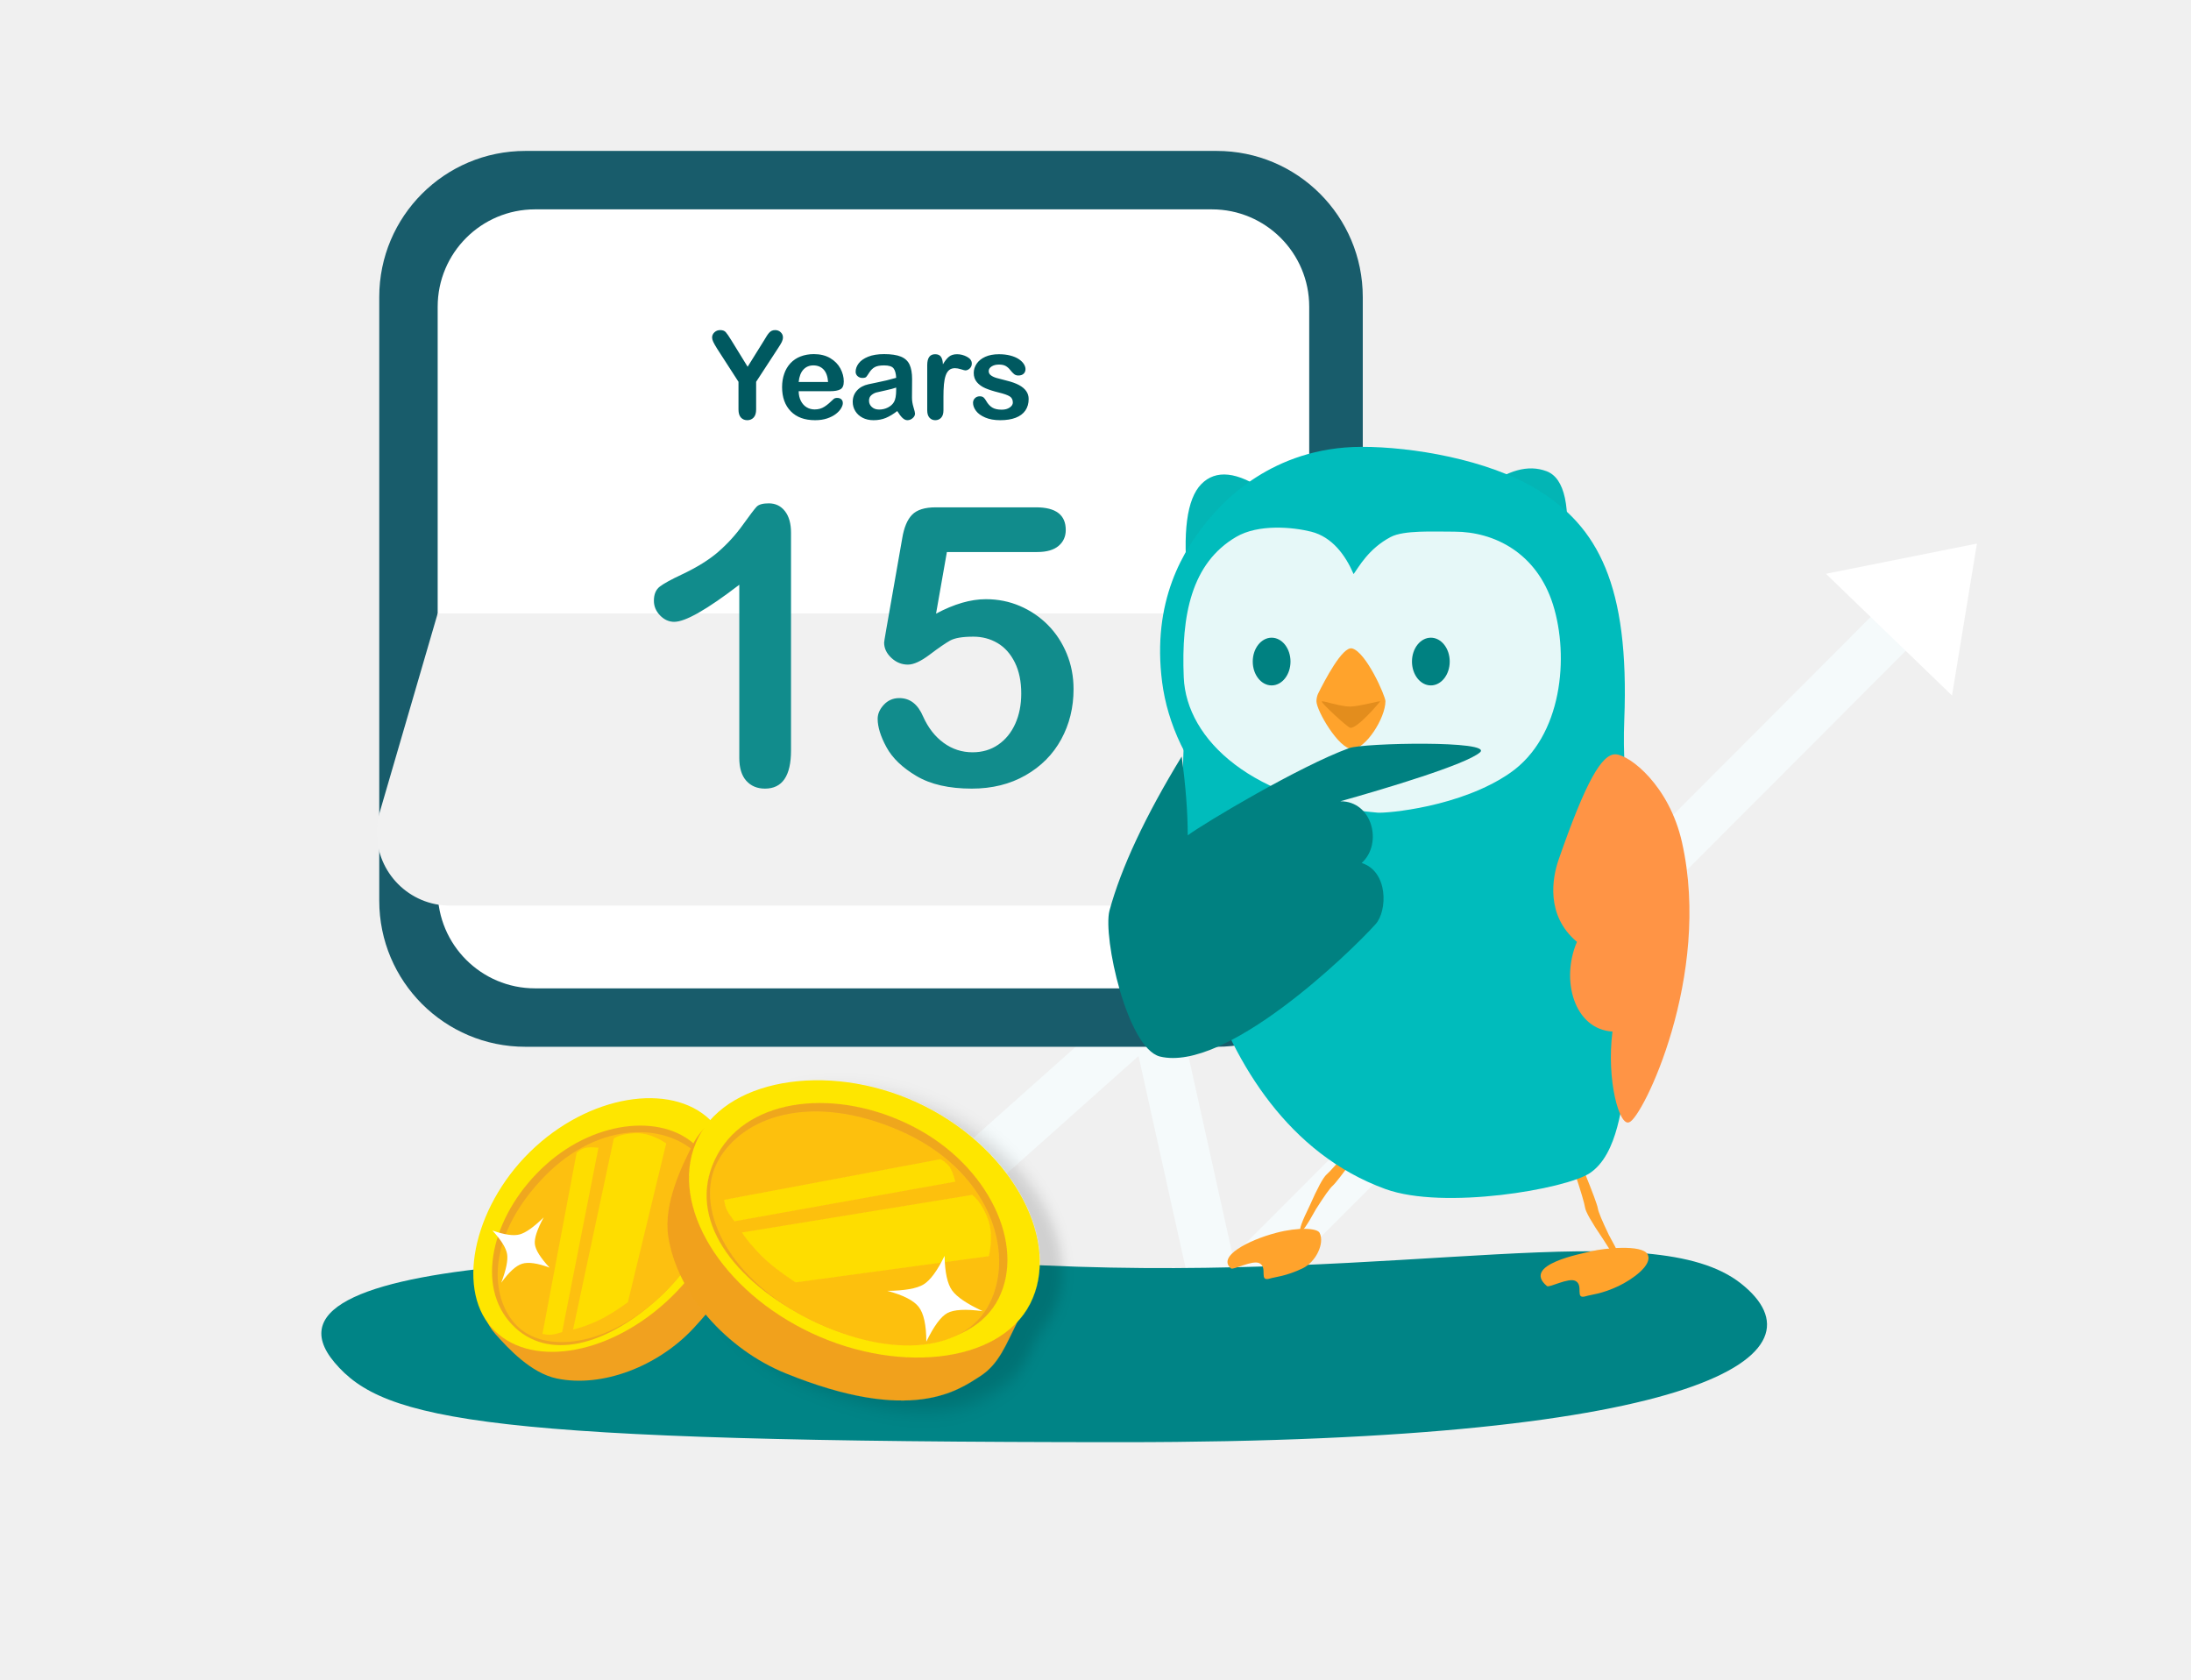
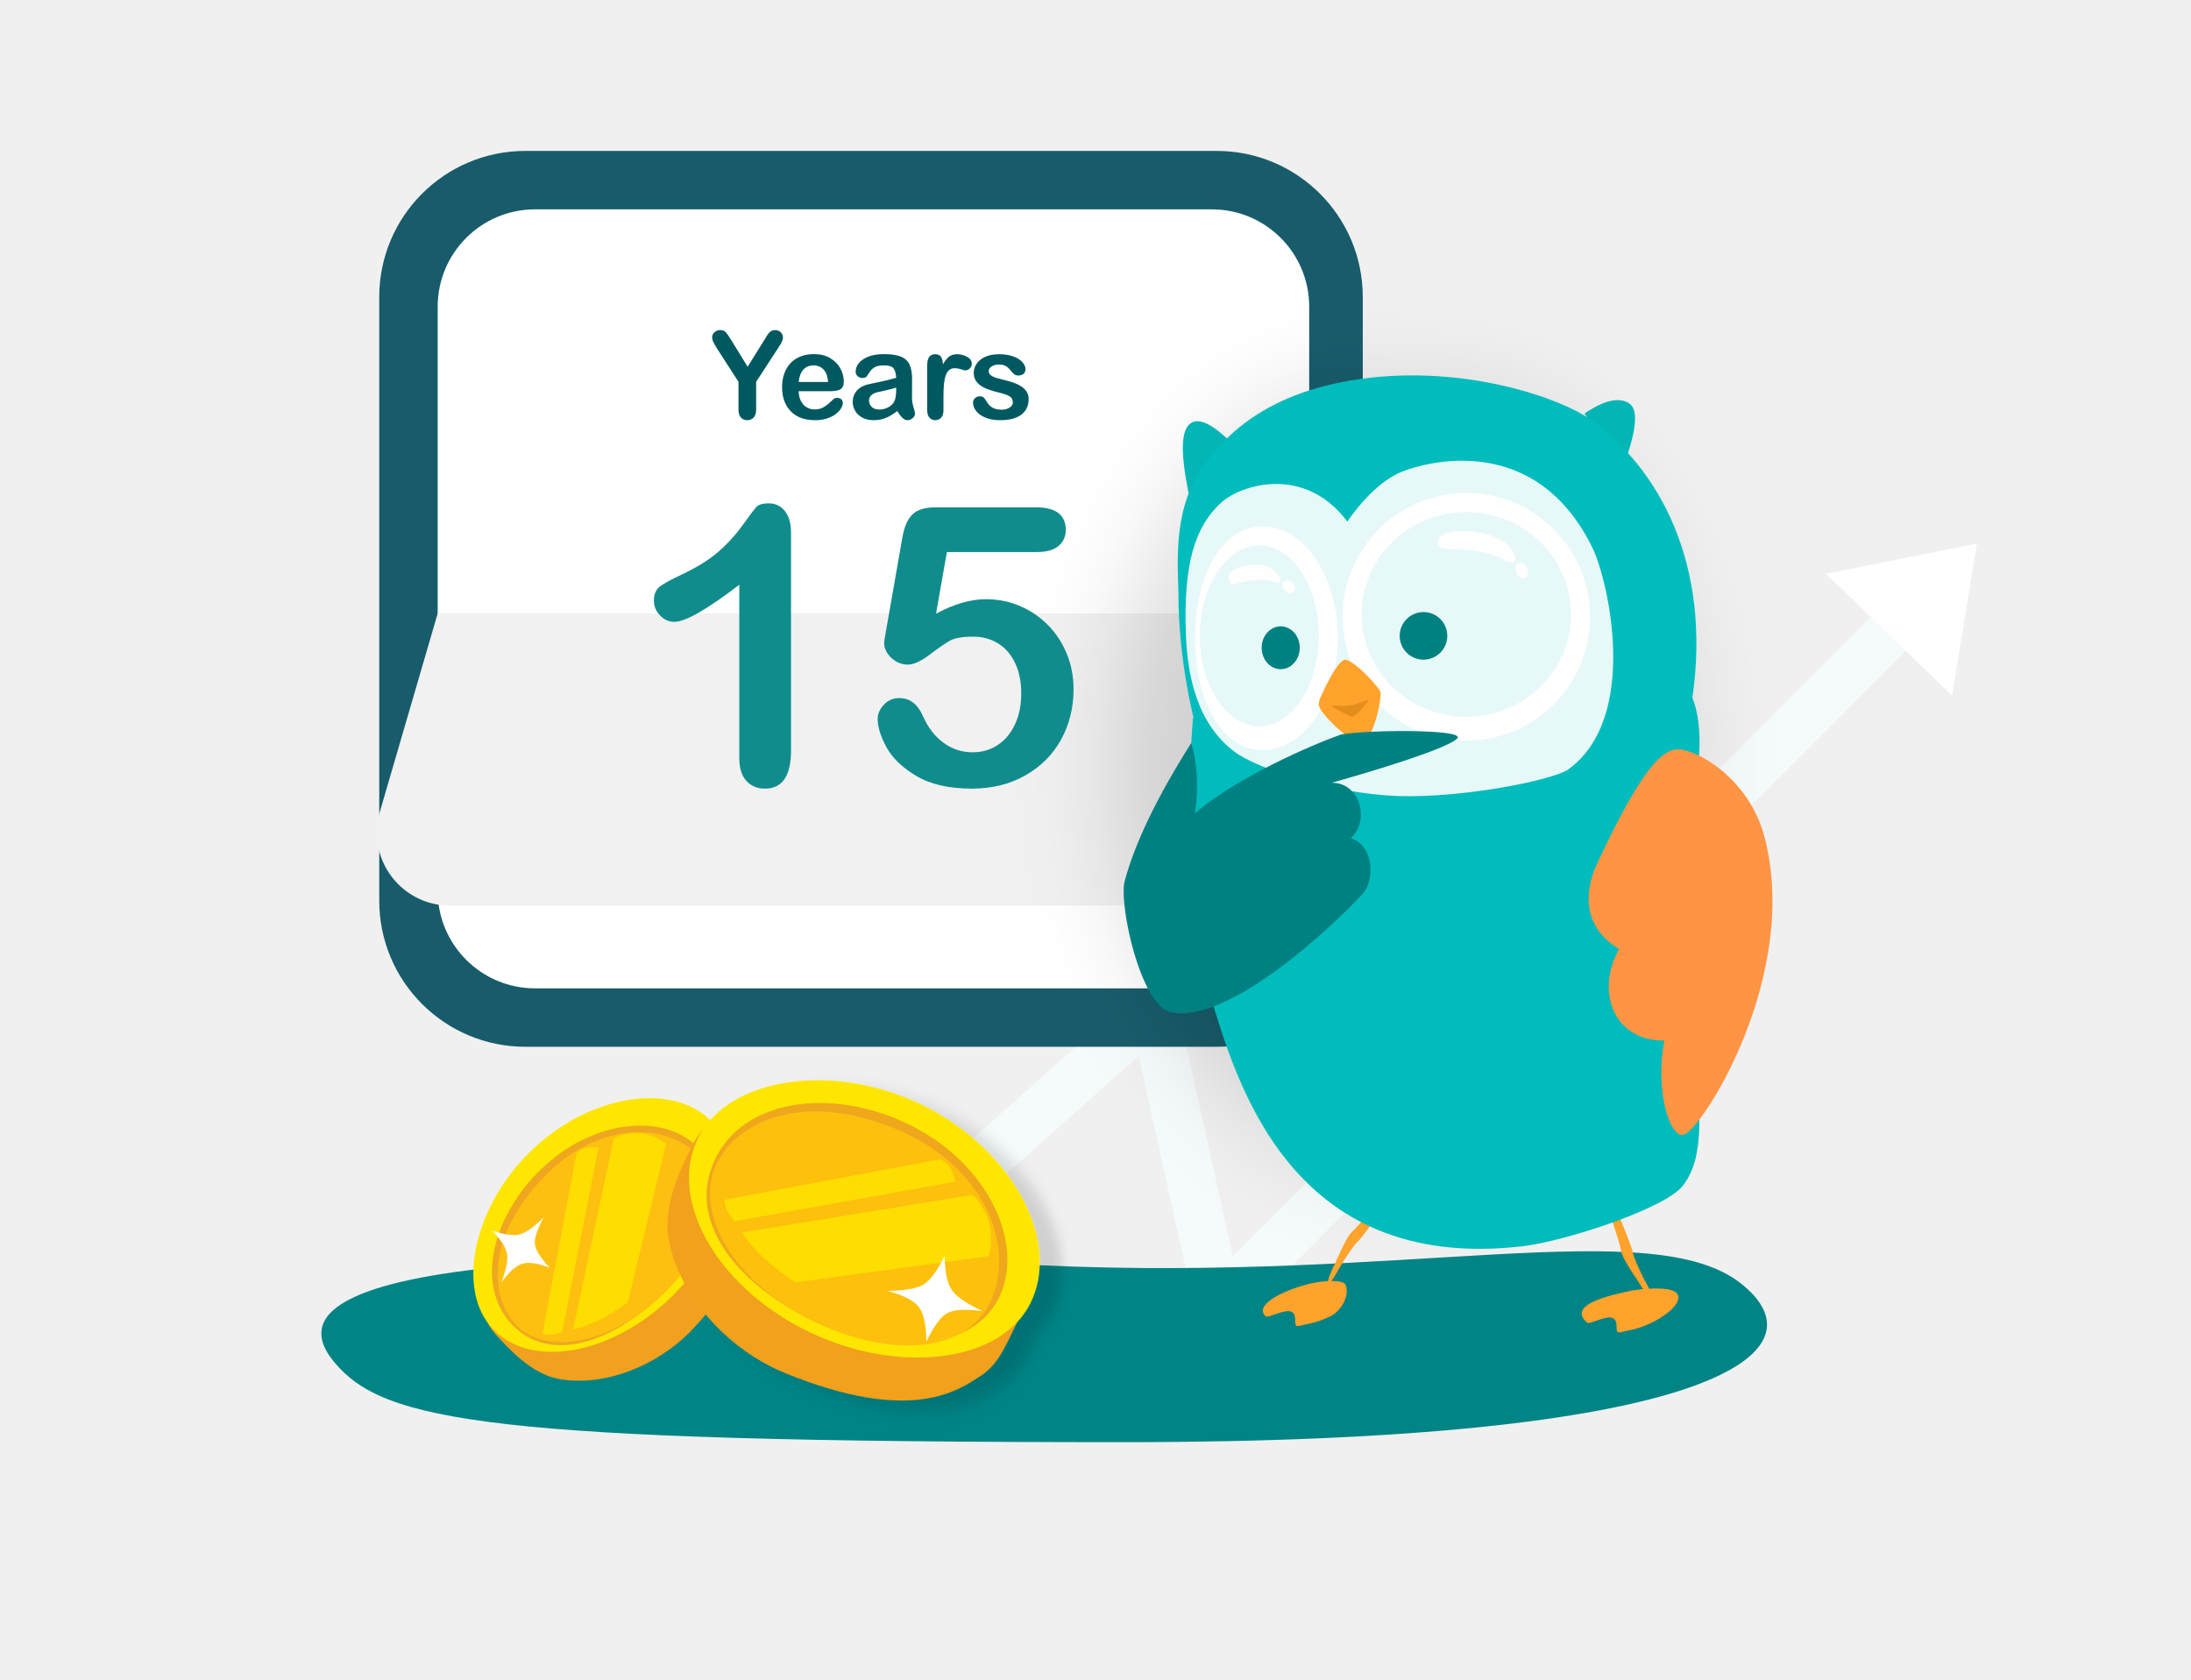
<svg xmlns="http://www.w3.org/2000/svg" width="450" height="345" viewBox="0 0 450 345">
  <defs>
    <filter id="a" width="135.2%" height="140%" x="-17.6%" y="-20%" filterUnits="objectBoundingBox">
      <feOffset dx="-5" dy="-1" in="SourceAlpha" result="shadowOffsetOuter1" />
      <feGaussianBlur in="shadowOffsetOuter1" result="shadowBlurOuter1" stdDeviation="1.5" />
      <feColorMatrix in="shadowBlurOuter1" result="shadowMatrixOuter1" values="0 0 0 0 0 0 0 0 0 0 0 0 0 0 0 0 0 0 0.135 0" />
      <feMerge>
        <feMergeNode in="shadowMatrixOuter1" />
        <feMergeNode in="SourceGraphic" />
      </feMerge>
+     </filter>
+     <filter id="b" width="151.4%" height="137.8%" x="-25.7%" y="-18.9%" filterUnits="objectBoundingBox">
+       <feGaussianBlur in="SourceGraphic" stdDeviation="10" />
    </filter>
  </defs>
  <g fill="none" fill-rule="evenodd">
    <path stroke="#F5FAFB" stroke-linecap="round" stroke-width="10" d="M169 268l67.873-60.508L250.306 268 391 127" />
    <path fill="#008486" d="M357.541 263.6c-18.242-14.37-68.631-.28-143.134-3.693-74.504-3.414-165.318-3.36-145.696 19.94 10.128 12.026 30.943 16.366 161.83 16.366 120.5 0 145.242-18.243 127-32.613z" />
    <g fill="#FEDD00">
      <path d="M136.83 234.833l-7.875 32.644c-2.406 1.75-4.509 3.034-6.309 3.853-1.8.818-3.45 1.403-4.947 1.755l8.373-39.276c1.052-.642 2.55-.994 4.494-1.056 1.944-.063 4.032.63 6.263 2.08zM122.918 235.735l-7.466 37.878c-1.04.312-1.79.488-2.246.529-.457.04-1.055-.017-1.793-.171l7.012-37.18a4.468 4.468 0 0 1 1.577-.962c.59-.21 1.562-.24 2.916-.094z" />
    </g>
    <path fill="#F1A11F" d="M114.9 238.748c-12.364 11.266-20.626 26.852-13.176 35.227 2.694 3.029 7.346 8.053 12.638 9.159 9.342 1.951 20.823-2.515 28.076-10.322 15.441-16.623 13.037-25.799 12.161-30.174-.714-3.572-3.419-5.91-5.67-8.441-7.45-8.376-21.666-6.715-34.03 4.551z" />
    <path fill="#FEE600" d="M109.958 235.54c-12.363 11.265-16.476 28.726-9.026 37.102 7.45 8.375 23.512 6.032 35.876-5.234 12.363-11.265 17.173-28.297 9.723-36.673-7.45-8.375-24.21-6.462-36.573 4.804z" />
    <path fill="#EFA71F" d="M112.09 239.241c-10.535 9.497-14.504 23.792-7.581 32.084 6.923 8.291 19.015 5.706 30.147-4.145 11.13-9.852 15.488-23.908 8.913-31.22-6.575-7.31-20.943-6.216-31.479 3.281z" />
    <path fill="#FDC010" d="M111.865 241.6c-11.332 11.619-11.64 23.755-6.281 30.082 5.358 6.326 17.995 5.305 29.072-4.502 11.077-9.808 15.527-22.405 9.12-29.528-6.405-7.123-20.579-7.67-31.911 3.948z" />
    <g fill="#FEDD00">
      <path d="M136.83 234.833l-7.875 32.644c-2.406 1.75-4.509 3.034-6.309 3.853-1.8.818-3.45 1.403-4.947 1.755l8.373-39.276c1.052-.642 2.55-.994 4.494-1.056 1.944-.063 4.032.63 6.263 2.08zM122.918 235.735l-7.466 37.878c-1.04.312-1.79.488-2.246.529-.457.04-1.055-.017-1.793-.171l7.012-37.18a4.468 4.468 0 0 1 1.577-.962c.59-.21 1.562-.24 2.916-.094z" />
    </g>
    <path fill="#FFF" d="M112.87 260.36c-1.873-2.028-2.88-3.635-3.018-4.821-.138-1.187.466-3.02 1.814-5.5-2.011 1.973-3.646 3.137-4.904 3.493-1.258.356-3.135.09-5.633-.796 1.799 1.954 2.805 3.562 3.019 4.822.214 1.26-.185 3.226-1.196 5.9 1.593-2.201 3.021-3.499 4.286-3.894 1.264-.395 3.142-.13 5.633.797z" />
    <g filter="url(#a)" transform="rotate(-168 121.938 140.444)">
      <g fill="#FEDD00">
        <path d="M18.1 42.333l37.73-13.53c3.31 1.289 5.957 2.577 7.943 3.866 1.986 1.288 3.64 2.577 4.965 3.865L24.057 53.93c-1.324-.645-2.648-1.933-3.972-3.866-1.324-1.933-1.986-4.51-1.986-7.731zM28.029 55.862l42.695-17.395c.986.852 1.648 1.496 1.985 1.933.337.437.668 1.082.993 1.933L32 59.728a5.288 5.288 0 0 1-1.986-.966c-.592-.461-1.254-1.428-1.985-2.9z" />
      </g>
      <path fill="#F1A11F" d="M37.228 62.283c19.89 5.303 41.488 3.349 45.134-10.193 1.319-4.896 3.384-13.212.981-19.526C79.101 21.417 66.811 12.4 53.908 10.108 26.435 5.227 18.585 14.014 14.66 17.92c-3.204 3.187-3.804 7.625-4.906 11.716-3.647 13.542 7.583 27.345 27.473 32.648z" />
      <path fill="#FEE600" d="M37.228 69.664c19.89 5.303 40.643-2.29 44.29-15.832 3.646-13.541-9.522-28.818-29.412-34.121-19.89-5.303-40.667 1.264-44.314 14.805-3.646 13.542 9.546 29.845 29.436 35.148z" />
      <path fill="#EFA71F" d="M38.806 65.114c16.848 4.596 34.246-.997 38.16-13.948 3.913-12.952-6.85-23.91-24.462-28.892-17.612-4.981-35.024.04-38.16 11.955-3.136 11.916 7.613 26.288 24.462 30.885z" />
      <path fill="#FDC010" d="M41.39 63.739c19.568 3.985 32.288-3.985 35.224-13.948 2.935-9.963-6.58-22.563-24.11-27.517-17.53-4.954-33.5-1.029-36.555 10.58-3.055 11.61 5.871 26.9 25.44 30.885z" />
      <g fill="#FEDD00">
        <path d="M18.1 42.333l37.73-13.53c3.31 1.289 5.957 2.577 7.943 3.866 1.986 1.288 3.64 2.577 4.965 3.865L24.057 53.93c-1.324-.645-2.648-1.933-3.972-3.866-1.324-1.933-1.986-4.51-1.986-7.731zM28.029 55.862l42.695-17.395c.986.852 1.648 1.496 1.985 1.933.337.437.668 1.082.993 1.933L32 59.728a5.288 5.288 0 0 1-1.986-.966c-.592-.461-1.254-1.428-1.985-2.9z" />
      </g>
      <path fill="#FFF" d="M27.019 22.49c-.851 3.441-1.851 5.652-3 6.632-1.15.98-3.483 1.612-7 1.895 3.436.788 5.77 1.735 7 2.842 1.23 1.107 2.23 3.317 3 6.631.824-3.307 1.824-5.518 3-6.631 1.175-1.113 3.508-2.06 7-2.842-3.392-.176-5.726-.808-7-1.895-1.275-1.087-2.275-3.298-3-6.632z" />
    </g>
    <g transform="translate(76.893 31)">
      <rect width="202" height="184" x="1" fill="#185C6B" rx="30" />
      <path fill="#FFF" d="M33 12h139c11.046 0 20 8.954 20 20v120c0 11.046-8.954 20-20 20H33c-11.046 0-20-8.954-20-20V32c0-11.046 8.954-20 20-20z" />
      <path fill="#F1F1F1" d="M13 95h176.346l14.853 39.75c2.9 7.76-1.041 16.402-8.801 19.301a15 15 0 0 1-5.25.949H15.502c-8.284 0-15-6.716-15-15a15 15 0 0 1 .6-4.199L13 95z" />
      <path fill="#005960" fill-rule="nonzero" d="M74.782 53.096v-5.677l-4.37-6.774c-.383-.61-.653-1.087-.812-1.429-.159-.341-.238-.639-.238-.89 0-.416.16-.774.482-1.075.322-.301.718-.452 1.19-.452.497 0 .873.14 1.13.421.256.281.64.84 1.153 1.679l3.345 5.432 3.381-5.432.513-.842a5.21 5.21 0 0 1 .458-.641c.166-.2.351-.352.555-.458.203-.106.452-.159.745-.159.455 0 .836.149 1.14.446.306.297.459.64.459 1.031 0 .318-.078.635-.232.953-.155.317-.42.756-.794 1.318l-4.48 6.872v5.677c0 .74-.17 1.294-.512 1.66-.342.366-.778.55-1.307.55-.537 0-.972-.182-1.306-.544-.333-.362-.5-.918-.5-1.666zm18.878-3.748h-6.518c.008.757.16 1.424.457 2.002.297.578.692 1.013 1.185 1.306.492.293 1.035.44 1.63.44.398 0 .762-.047 1.092-.14.33-.094.649-.24.958-.44.31-.2.594-.413.854-.641.26-.228.599-.537 1.014-.928.17-.146.415-.22.732-.22.342 0 .619.094.83.281.212.187.318.452.318.794 0 .3-.118.653-.354 1.056s-.593.79-1.069 1.16c-.476.37-1.074.677-1.794.921s-1.548.366-2.484.366c-2.14 0-3.805-.61-4.993-1.83-1.188-1.222-1.782-2.878-1.782-4.97 0-.984.146-1.897.44-2.74a6.042 6.042 0 0 1 1.281-2.166 5.558 5.558 0 0 1 2.075-1.386c.822-.321 1.734-.482 2.735-.482 1.302 0 2.419.275 3.35.824.932.55 1.63 1.26 2.094 2.13.464.87.696 1.758.696 2.661 0 .838-.24 1.382-.72 1.63s-1.156.372-2.027.372zm-6.518-1.892h6.042c-.081-1.14-.388-1.992-.921-2.557-.534-.566-1.235-.849-2.106-.849-.83 0-1.512.287-2.045.86-.533.575-.856 1.423-.97 2.546zm20.245 5.97c-.805.626-1.585 1.096-2.337 1.41-.753.313-1.597.47-2.533.47-.855 0-1.606-.17-2.253-.507-.646-.338-1.145-.796-1.495-1.374a3.563 3.563 0 0 1-.525-1.88c0-.911.29-1.688.867-2.331.578-.643 1.371-1.074 2.38-1.294a88.44 88.44 0 0 1 1.575-.33c.838-.17 1.556-.327 2.155-.47a41.21 41.21 0 0 0 1.947-.518c-.041-.88-.218-1.524-.531-1.935-.314-.411-.963-.617-1.947-.617-.847 0-1.484.118-1.91.354-.428.236-.794.59-1.1 1.062-.305.472-.52.784-.646.934-.127.15-.397.226-.812.226a1.42 1.42 0 0 1-.97-.36 1.173 1.173 0 0 1-.41-.922c0-.586.208-1.155.623-1.709.415-.553 1.062-1.009 1.94-1.367.88-.358 1.974-.537 3.285-.537 1.464 0 2.616.173 3.454.519.838.346 1.43.893 1.776 1.642.346.748.519 1.741.519 2.978a273.162 273.162 0 0 1-.024 3.809c0 .626.103 1.28.31 1.959.208.68.312 1.117.312 1.312 0 .342-.16.653-.482.934-.321.28-.686.421-1.093.421-.341 0-.679-.16-1.013-.482-.333-.321-.687-.787-1.062-1.398zm-.22-4.822c-.488.179-1.198.368-2.13.567-.931.2-1.576.346-1.934.44-.358.093-.7.276-1.026.549-.325.273-.488.653-.488 1.141 0 .505.191.934.574 1.288.382.354.883.531 1.501.531.66 0 1.268-.144 1.825-.433.558-.29.966-.661 1.227-1.117.301-.505.452-1.335.452-2.49v-.476zm9.712 1.892v2.783c0 .675-.16 1.182-.477 1.52-.317.337-.72.506-1.208.506-.48 0-.875-.17-1.184-.513-.31-.341-.464-.846-.464-1.513V44c0-1.497.541-2.246 1.624-2.246.553 0 .952.175 1.196.525.244.35.378.867.403 1.55.398-.683.807-1.2 1.226-1.55.42-.35.979-.525 1.679-.525.7 0 1.38.175 2.038.525.66.35.99.814.99 1.392 0 .407-.141.742-.422 1.007-.28.264-.584.397-.91.397-.121 0-.416-.076-.884-.226-.468-.15-.881-.226-1.24-.226-.488 0-.886.128-1.196.385-.309.256-.549.636-.72 1.14-.17.505-.289 1.106-.354 1.801a27.964 27.964 0 0 0-.097 2.546zm17.499.451c0 .92-.224 1.707-.672 2.362-.447.655-1.109 1.152-1.984 1.49-.874.337-1.938.506-3.192.506-1.196 0-2.221-.183-3.076-.55-.854-.365-1.485-.823-1.892-1.372-.407-.55-.61-1.101-.61-1.654 0-.367.13-.68.39-.94.26-.26.59-.391.99-.391.35 0 .618.085.805.256.187.171.366.411.537.72.342.595.75 1.038 1.227 1.331.476.293 1.125.44 1.947.44.667 0 1.214-.149 1.642-.446.427-.297.64-.637.64-1.02 0-.585-.221-1.012-.665-1.281-.443-.269-1.174-.525-2.191-.77-1.147-.284-2.081-.583-2.802-.896-.72-.314-1.295-.727-1.727-1.24-.431-.512-.647-1.143-.647-1.891 0-.668.2-1.298.598-1.893.4-.594.987-1.068 1.764-1.422.777-.354 1.715-.53 2.814-.53.863 0 1.638.089 2.325.268.688.179 1.262.419 1.722.72.46.301.81.635 1.05 1.001.24.366.36.724.36 1.074 0 .383-.129.696-.385.94s-.62.366-1.092.366c-.342 0-.633-.097-.873-.292-.24-.196-.515-.489-.824-.88a3.012 3.012 0 0 0-.891-.78c-.342-.196-.806-.294-1.392-.294-.602 0-1.103.129-1.501.385-.4.256-.599.576-.599.958 0 .35.147.637.44.86.293.225.688.41 1.184.556.496.147 1.18.326 2.05.537 1.034.253 1.879.554 2.534.904.655.35 1.151.763 1.489 1.239.338.476.507 1.019.507 1.63z" />
    </g>
    <g>
+       <path fill="#000" d="M109.997 170.224c31.55 0 57.125-36.787 57.125-82.167s-24.837-83.385-56.297-74.255C80.192.412 50.388 42.677 50.388 88.057c0 45.38 28.06 82.167 59.609 82.167z" filter="url(#b)" opacity=".135" transform="translate(178 69)" />
      <g fill="#FFA32C">
-         <path d="M277.27 235.812c-2.494 3.003-4.092 4.806-4.794 5.408-.702.601-1.872 2.762-3.51 6.481-1.544 3.13-2.173 4.86-1.885 5.185.287.327 1.354-1.186 3.2-4.537 1.735-2.728 2.874-4.325 3.417-4.79.543-.466 2.165-2.559 4.866-6.28.17-.465.112-.861-.176-1.187-.287-.326-.66-.42-1.119-.28z" />
-         <path d="M252.83 260.52c.477.399 4.404-1.795 5.845-1.062 1.794.912-.261 3.899 2.18 3.135 1.05-.328 3.215-.434 6.665-2.073 2.72-1.291 4.6-5.122 3.51-7.3-.488-.976-4.304-1.222-8.942 0-5.71 1.505-12.174 4.862-9.258 7.3z" />
+         <path d="M281.927 248.203c-2.236 2.698-3.669 4.316-4.298 4.856-.63.54-1.68 2.48-3.148 5.82-1.385 2.812-1.948 4.364-1.69 4.657.258.292 1.215-1.066 2.87-4.074 1.556-2.45 2.577-3.885 3.064-4.302.487-.418 1.941-2.298 4.363-5.64.153-.417.1-.772-.158-1.065-.258-.293-.592-.377-1.003-.252z" />
+         <path d="M260.012 270.39c.428.358 3.949-1.612 5.242-.953 1.608.819-.235 3.5 1.954 2.815.942-.295 2.883-.39 5.977-1.861 2.438-1.16 4.125-4.6 3.148-6.555-.439-.877-3.86-1.098-8.02 0-5.12 1.35-10.916 4.365-8.3 6.555z" />
      </g>
      <g fill="#FFA32C">
-         <path d="M323.492 241.077c1.229 3.704 1.912 6.013 2.051 6.927.138.913 1.353 3.05 3.643 6.408 1.839 2.967 2.973 4.415 3.403 4.345.429-.071-.29-1.777-2.156-5.116-1.397-2.916-2.15-4.727-2.257-5.433-.107-.707-1.024-3.19-2.752-7.45-.305-.39-.672-.551-1.102-.48-.429.07-.706.337-.83.8z" />
-         <path d="M326.963 256.975c-2.18.544-14.525 2.757-9.24 7.176.477.399 4.404-1.795 5.846-1.062 1.794.912-.262 3.899 2.18 3.135 1.05-.328 3.215-.434 6.665-2.073 2.72-1.291 7.085-4.311 5.995-6.489-1.09-2.178-9.265-1.232-11.446-.687z" />
+         <path d="M331.194 250.976c1.102 3.326 1.715 5.4 1.84 6.22.124.82 1.212 2.738 3.266 5.754 1.65 2.664 2.666 3.965 3.051 3.901.385-.063-.26-1.595-1.933-4.594-1.253-2.618-1.927-4.244-2.023-4.878-.096-.635-.92-2.865-2.469-6.69-.273-.35-.602-.494-.987-.43-.385.063-.633.302-.745.717z" />
+         <path d="M334.307 265.251c-1.955.49-13.024 2.476-8.285 6.444.427.358 3.948-1.612 5.241-.953 1.609.819-.234 3.5 1.954 2.815.943-.295 2.884-.39 5.977-1.862 2.439-1.16 6.354-3.871 5.377-5.827-.978-1.955-8.309-1.106-10.264-.617z" />
      </g>
-       <path fill="#03B5B5" d="M259.917 100.857c-5.803-3.997-10.198-4.473-13.185-1.428-2.986 3.046-3.895 9.942-2.725 20.69l15.91-19.262zM321.46 114.579c1.212-10.45-.064-16.382-3.827-17.797-3.765-1.415-8.062-.224-12.892 3.575l16.72 14.222z" />
-       <path fill="#00BCBC" d="M334.149 221.356c4.912-22.083-6.54-42.933-6.54-63.156v-30.489c-17.808 6.698-32.124 10.046-42.95 10.046-6.866 0-20.71 5-41.533 14.999-.838 20.354.797 36.688 4.906 49 5.539 16.6 16.565 35.219 36.518 42.466 11.99 4.356 37.063 0 41.968-3.266 5.93-3.95 6.54-14.7 7.63-19.6z" />
-       <path fill="#00BCBC" d="M285.192 177.661c12.886 0 39.613-1.746 48.53-7.99 2.068-1.448-.685-7.388-.118-21.815 1.09-27.767-5.45-39.745-17.987-47.367-10.082-6.13-25.638-8.728-35.973-8.712-18.596.03-28.622 11.74-30.826 14.26-5.942 6.79-12.262 17.58-10.13 34.093 2.134 16.514 15.9 37.531 46.504 37.531z" />
-       <path fill="#FFF" d="M278.009 117.911c1.034-1.377 3.018-5.195 7.63-7.622 2.684-1.412 8.671-1.089 13.082-1.089 8.175 0 16.896 4.356 20.241 14.97 3.346 10.616 1.962 27.095-8.795 34.574-10.14 7.051-25.421 8.323-27.24 8.168-25.63-2.179-39.264-14.96-39.802-27.782-.538-12.822 1.592-23.47 10.757-28.85 4.59-2.695 11.632-2.022 15.406-1.08 4.36 1.089 7.086 4.9 8.721 8.711z" opacity=".901" />
-       <g fill="#008181" transform="translate(257.297 130.978)">
-         <ellipse cx="36.579" cy="4.9" rx="3.876" ry="4.9" />
-         <ellipse cx="3.876" cy="4.9" rx="3.876" ry="4.9" />
+       <path fill="#03B5B5" d="M252.132 90.182c-4.003-3.764-6.746-4.631-8.228-2.602-1.483 2.03-1.257 7.287.675 15.773l7.553-13.171zM332.996 96.824c3.14-8.056 3.657-12.729 1.553-14.018-2.104-1.29-5.14-.58-9.108 2.126l7.555 11.892z" />
+       <path fill="#00BCBC" d="M348.765 218.331c0-24.463-8.97-53.816-18.755-62.864-5.983-5.531-7.333-15.776-4.05-30.734-17.372 7.14-31.339 10.71-41.901 10.71-6.698 0-19.714 4.018-39.05 12.056-1.797 24.318-.691 43.039 3.317 56.163 5.404 17.695 16.18 57.96 64.475 52.297 8.46-.992 29.134-7.671 32.836-12.426 4.777-6.132 3.128-15.916 3.128-25.202z" />
+       <path fill="#00BCBC" d="M286.08 166.577c12.652 0 49.74 11.593 58.496 5.462 2.03-1.421 6.926-18.95 3.016-28.728 3.933-27.408-6.763-47.03-21.015-57.2-5.903-4.211-25.415-11.244-46.92-8.311-21.504 2.933-29.615 13.623-33.234 19.067-5.757 8.661-4.395 20.6-4.398 24.933-.01 14.119 3.33 27.63 4.887 31.778 4.825 12.851 9.118 12.999 39.168 12.999z" />
+       <path fill="#FFF" d="M276.725 107.133c.598-.88 5.351-7.91 11.241-10.266 4.888-1.956 27.37-8.311 39.1 15.644 3.202 6.54 9.774 34.711-4.888 45.467-3.236 2.374-24.124 6.456-37.633 5.378-14.607-1.166-27.279-6.226-30.79-8.8-8.149-5.972-9.883-16.27-10.185-24.228-.552-14.56 1.876-22.217 7.252-27.106 4.03-3.664 17.106-7.822 25.903 3.911z" opacity=".901" />
+       <g fill-rule="nonzero">
+         <path fill="#FFF" d="M259.336 154.067c-8.575 0-13.89-10.345-13.89-22.978 0-12.633 5.315-22.978 13.89-22.978s15.434 10.345 15.434 22.978c0 12.633-6.859 22.978-15.434 22.978zm-.694-4.89c6.697 0 12.218-8.26 12.218-18.577 0-10.317-5.52-18.578-12.218-18.578s-12.219 8.261-12.219 18.578 5.521 18.578 12.219 18.578zM301.162 152.111c-14.036 0-25.414-11.382-25.414-25.422 0-14.04 11.378-25.422 25.414-25.422 14.036 0 25.415 11.382 25.415 25.422 0 14.04-11.379 25.422-25.415 25.422zm0-4.889c11.877 0 21.505-9.412 21.505-21.022 0-11.61-9.628-21.022-21.505-21.022-11.876 0-21.504 9.412-21.504 21.022 0 11.61 9.628 21.022 21.504 21.022z" />
+         <path fill="#FEFEFE" d="M297.091 112.79c-1.732 0-2.26-1.472-1.362-2.516 1.046-1.214 4.758-1.513 8.42-.815 6.808 1.297 7.92 5.706 6.559 6.114-1.327.397-2.724-2.783-13.617-2.783zm16.778 4.756c0 1.104-1.072 1.656-1.715 1.104-.643-.552-1.484-2.356-.456-2.908s2.171.7 2.171 1.804zM253.756 119.965c-1.067.328-1.71-.759-1.381-1.77.382-1.176 2.604-2.118 5.01-2.249 4.473-.243 6.109 3.099 5.358 3.685-.731.57-2.277-1.727-8.987.334zm12.177.406c.238.89-.633 1.638-1.347 1.376-.713-.262-1.879-1.477-1.048-2.213.83-.737 2.157-.053 2.395.837z" />
      </g>
-       <path fill="#FFA32C" d="M277.723 133.185c-1.986-.544-5.703 6.69-6.999 9.277-.19.379-.346 1.009-.346 1.553 0 1.95 4.597 9.83 7.345 9.83 2.774 0 6.827-6.36 6.827-9.83 0-1.024-3.93-10.037-6.827-10.83z" />
-       <path fill="#E38D1D" d="M271.473 144.08c.19-.25 3.695 1.045 5.802 1.045 1.892 0 6.382-1.314 6.178-1.044-.205.27-4.66 5.599-6.129 5.403-.578-.078-6.041-5.152-5.85-5.403z" />
-       <path fill="#008181" d="M242.702 155.376c-7.483 12.274-12.43 22.833-14.837 31.68-1.384 5.403 3.622 28.188 10.356 29.944 13.492 3.307 38.836-21.109 44.29-27.166 2.487-2.762 2.639-10.84-2.844-12.587 4.386-3.931 2.224-12.728-4.387-12.668 9.202-2.582 25.854-7.566 28.682-10.046 2.828-2.48-23.89-1.959-26.867-.874-10.227 3.727-29.736 15.396-33.15 17.91 0-4.66-.414-10.057-1.243-16.193z" />
-       <path fill="#FF9445" d="M331.874 154.932c-2.864-.178-6.189 5.604-11.75 21.614-1.29 3.71-2.731 11.463 3.758 16.91-3.376 7.844-.57 17.937 7.297 18.42-1.284 10.006 1.455 19.685 3.465 18.605 2.657-.815 17.002-29.95 10.808-57.495-2.625-11.674-10.713-17.875-13.578-18.054z" />
+       <g fill="#008181" transform="translate(259.13 125.711)">
+         <ellipse cx="33.234" cy="4.889" rx="4.887" ry="4.889" />
+         <ellipse cx="3.91" cy="7.333" rx="3.91" ry="4.4" />
+       </g>
+       <path fill="#FF9445" d="M344.578 153.905c-3.872.024-8.556 6.338-16.593 23.552-1.863 3.99-4.06 12.233 4.553 17.472-4.82 8.482-1.341 18.87 9.294 18.797-2.056 10.598 1.346 20.556 4.102 19.274 3.622-1.05 23.965-32.687 16.453-61.144-3.184-12.06-13.937-17.974-17.81-17.95z" />
+       <path fill="#FFA32C" d="M276.505 135.514c-1.526-.463-4.383 5.692-5.379 7.892-.145.322-.266.858-.266 1.32 0 1.66 6.511 7.874 8.623 7.874 2.132 0 4.085-7.314 4.085-10.267 0-.87-4.835-6.144-7.063-6.82z" />
+       <path fill="#E38D1D" d="M273.465 144.95c.101-.153 2.467.178 3.825-.037 1.219-.193 4-1.35 3.89-1.186-.108.165-2.53 3.455-3.491 3.5-.38.019-4.326-2.124-4.224-2.277z" />
+       <path fill="#008181" d="M244.676 152.6c-6.964 10.96-11.526 20.412-13.685 28.356-1.24 4.852 3.248 25.312 9.286 26.888 12.099 2.97 34.824-18.955 39.715-24.394 2.23-2.48 2.366-9.733-2.55-11.302 3.933-3.53 1.994-11.43-3.934-11.375 8.252-2.32 23.183-6.795 25.719-9.022 2.535-2.227-21.423-1.758-24.092-.784-9.17 3.347-22.64 9.944-29.725 16.082.814-5.07.569-9.886-.734-14.449z" />
    </g>
    <path fill="#118C8C" fill-rule="nonzero" d="M151.84 155.648v-35.546c-6.616 5.078-11.069 7.617-13.36 7.617-1.094 0-2.064-.436-2.91-1.309-.847-.872-1.27-1.881-1.27-3.027 0-1.328.417-2.305 1.25-2.93s2.305-1.432 4.414-2.422c3.151-1.484 5.67-3.047 7.559-4.687a31.985 31.985 0 0 0 5.02-5.508c1.458-2.031 2.408-3.281 2.85-3.75.443-.469 1.277-.703 2.5-.703 1.381 0 2.488.534 3.321 1.601.833 1.068 1.25 2.54 1.25 4.414v44.727c0 5.234-1.784 7.852-5.351 7.852-1.589 0-2.865-.534-3.829-1.602-.963-1.068-1.445-2.643-1.445-4.727zm61.191-42.265h-18.554l-2.227 12.656c3.698-1.98 7.11-2.969 10.234-2.969 2.5 0 4.838.47 7.012 1.407a18.043 18.043 0 0 1 5.723 3.886c1.64 1.654 2.93 3.614 3.867 5.88.937 2.265 1.406 4.7 1.406 7.304 0 3.776-.846 7.213-2.539 10.312-1.693 3.1-4.134 5.56-7.324 7.383-3.19 1.823-6.869 2.735-11.035 2.735-4.662 0-8.444-.86-11.348-2.579-2.904-1.718-4.96-3.691-6.172-5.918-1.21-2.226-1.816-4.173-1.816-5.84 0-1.015.423-1.979 1.27-2.89.846-.911 1.907-1.367 3.183-1.367 2.187 0 3.815 1.263 4.883 3.789 1.041 2.318 2.448 4.121 4.219 5.41 1.77 1.29 3.75 1.934 5.937 1.934 2.005 0 3.763-.521 5.273-1.563 1.51-1.042 2.676-2.474 3.497-4.297.82-1.823 1.23-3.893 1.23-6.21 0-2.5-.443-4.636-1.328-6.407-.886-1.77-2.07-3.092-3.555-3.965-1.484-.872-3.138-1.308-4.96-1.308-2.24 0-3.842.273-4.805.82-.964.547-2.35 1.504-4.16 2.871s-3.301 2.05-4.473 2.05c-1.276 0-2.41-.461-3.399-1.386-.99-.924-1.484-1.973-1.484-3.144 0-.13.143-1.016.43-2.657l3.28-18.71c.365-2.24 1.043-3.868 2.032-4.883.99-1.016 2.604-1.524 4.844-1.524h20.625c4.062 0 6.094 1.55 6.094 4.649 0 1.354-.495 2.447-1.485 3.28-.99.834-2.448 1.25-4.375 1.25z" />
    <path fill="#FFF" d="M406.03 111.649l-5.112 31.206-25.897-25.007z" />
  </g>
</svg>
